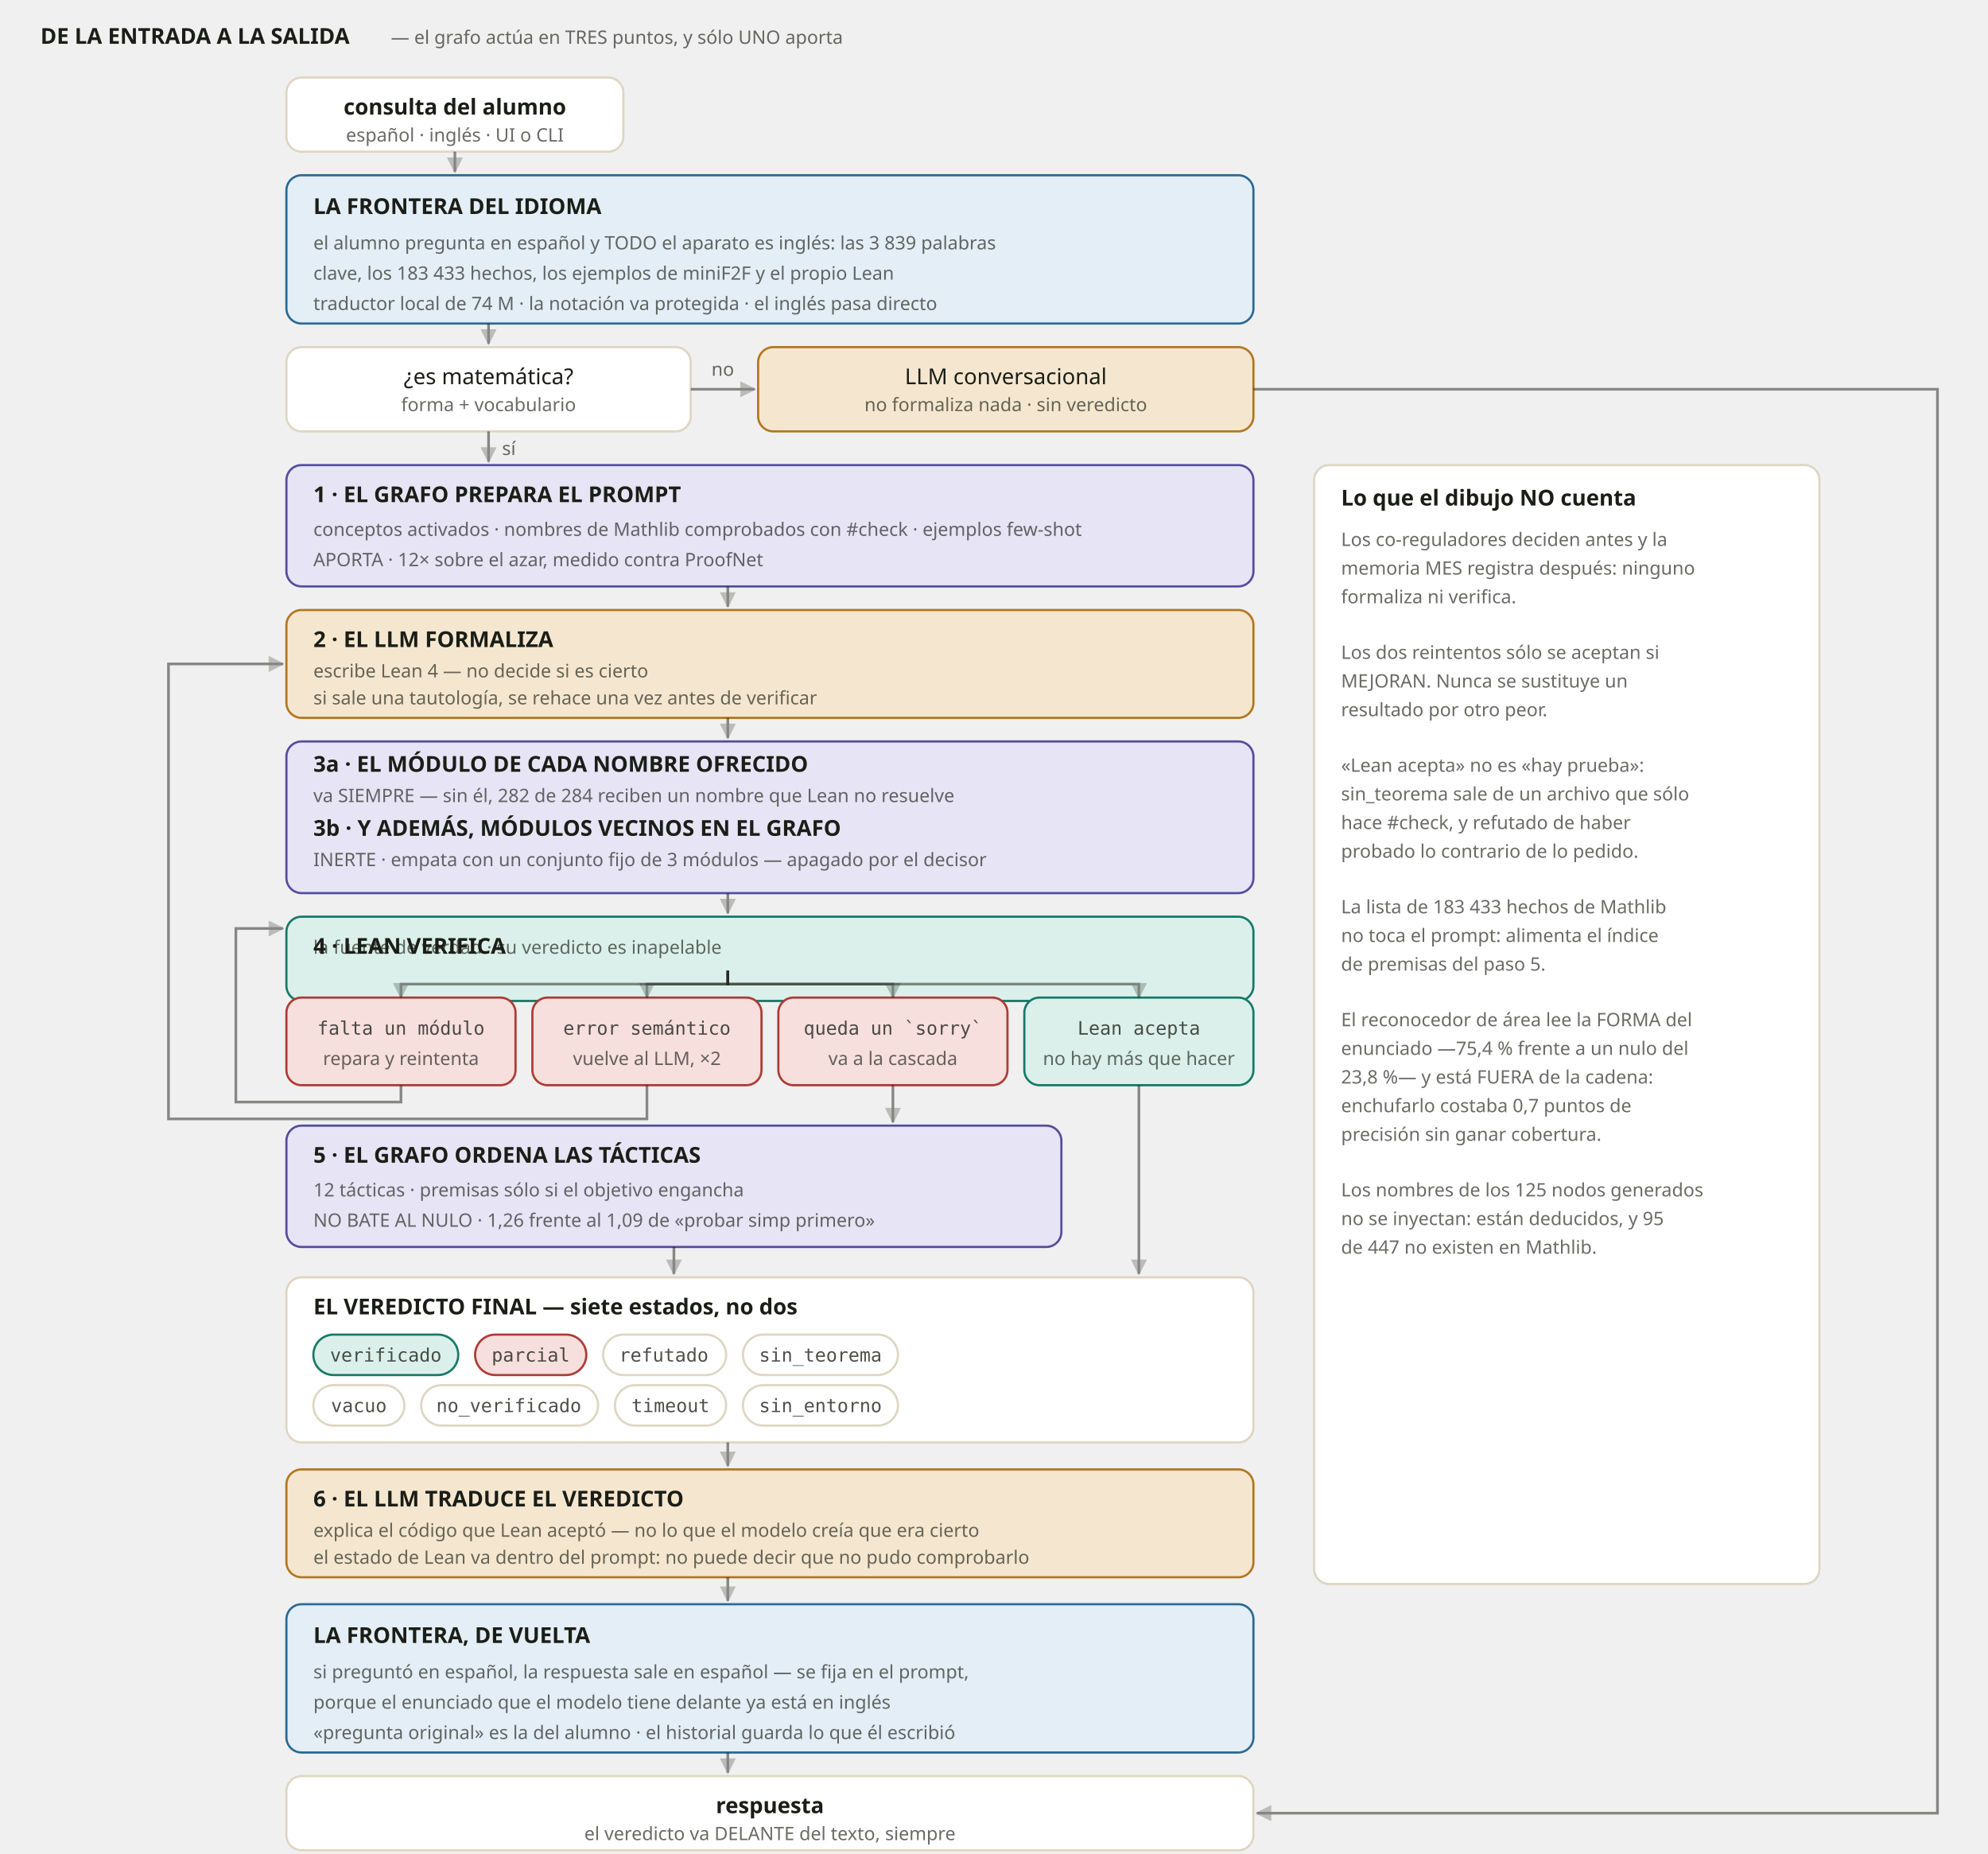
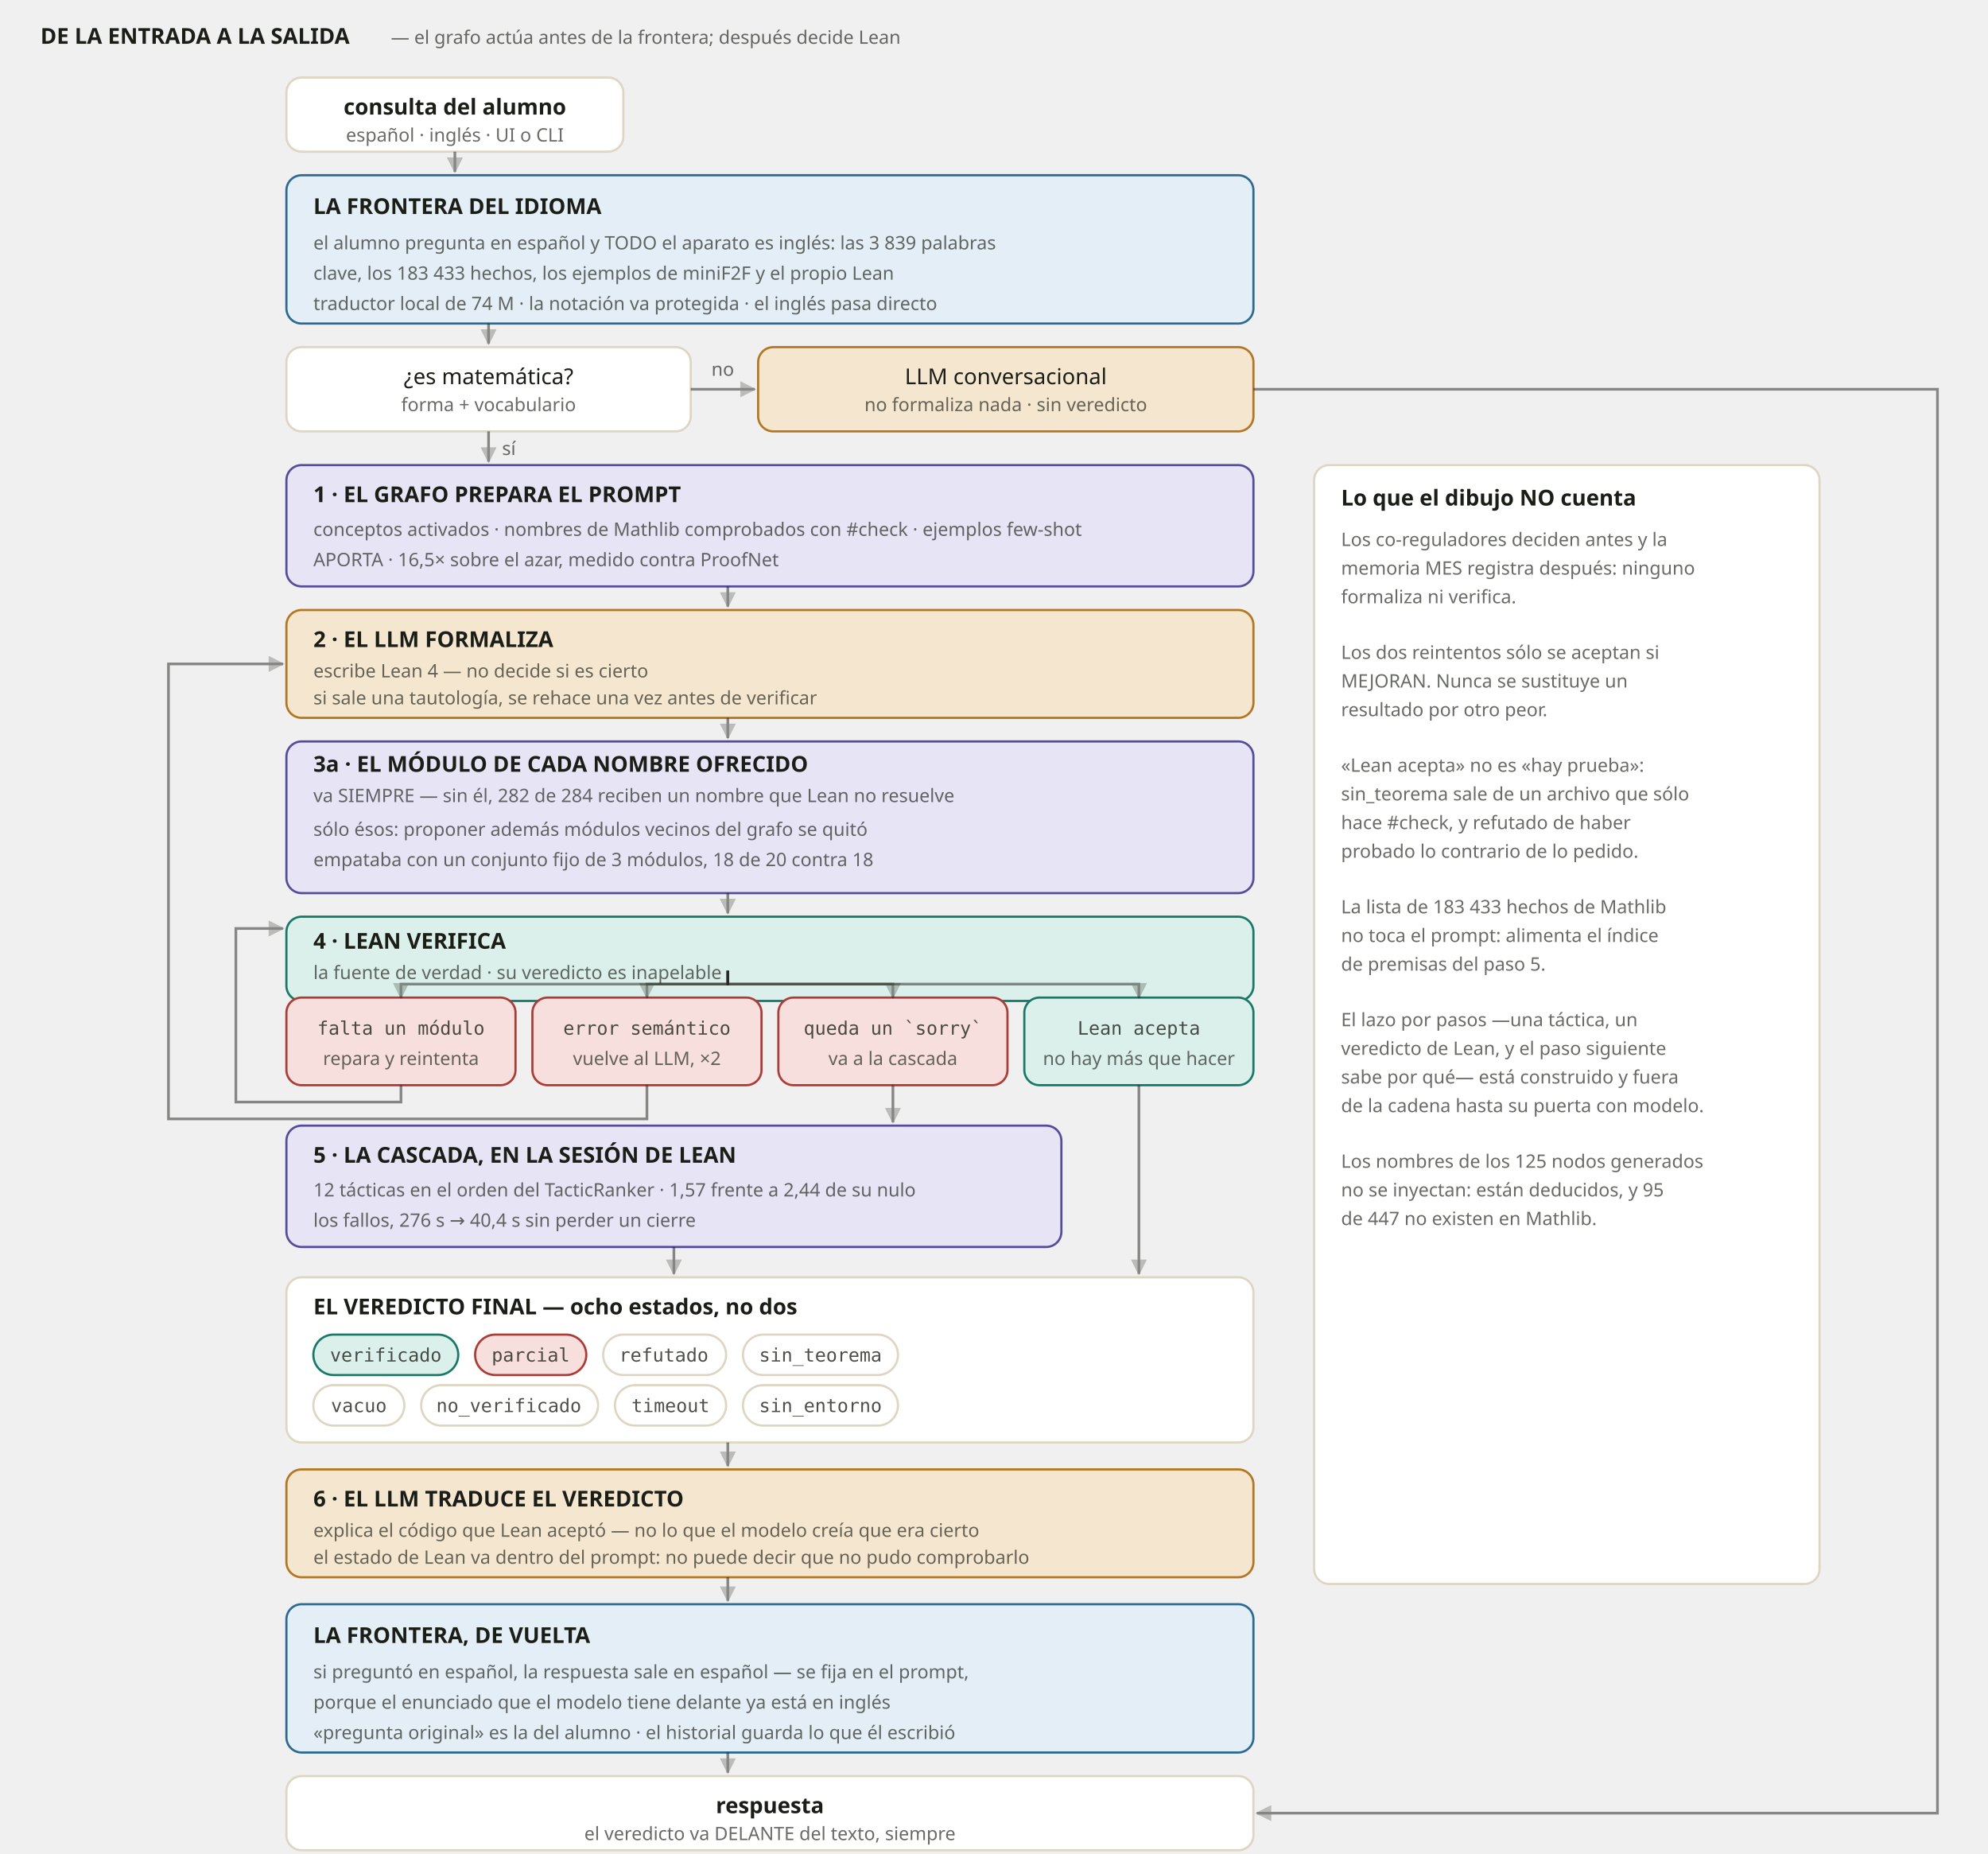
- <svg xmlns="http://www.w3.org/2000/svg" role="img" id="fig-flujo" aria-label="El flujo de la consulta a la respuesta. La consulta entra por la interfaz en español o en inglés y cruza la frontera del idioma: si viene en español se traduce al inglés con un modelo local, protegiendo la notación, porque todo el aparato del sistema es inglés; el inglés pasa directo. Un clasificador decide entonces si es matemática; si no lo es va al modelo conversacional, que responde sin verificación formal. Si lo es, el grafo actúa en tres puntos numerados: prepara el prompt con nombres de Mathlib comprobados, completa la cabecera de imports, y ordena las tácticas si queda un sorry. El primero aporta. El segundo son dos cosas: dar el módulo de cada nombre ofrecido va siempre, porque sin ello 282 de 284 consultas reciben un nombre que Lean no resuelve, mientras que proponer módulos vecinos además de ésos es inerte. El tercero no bate a su modelo nulo. Lean verifica y abre cuatro caminos: si falta un módulo se repara el encabezado y se reintenta una vez, si el error es semántico vuelve al modelo hasta dos rondas, si queda un sorry entra la cascada de tácticas, y si Lean acepta se pasa directo al veredicto. Los caminos confluyen en un veredicto final de siete estados, que el modelo traduce a lenguaje natural. Al final se cruza la frontera de vuelta: la respuesta sale en el idioma en que se preguntó y la pregunta que se le enseña al alumno es la suya, no la traducción." viewBox="0 0 1180 1100">
+ <svg xmlns="http://www.w3.org/2000/svg" role="img" id="fig-flujo" aria-label="El flujo de la consulta a la respuesta. La consulta entra por la interfaz en español o en inglés y cruza la frontera del idioma: si viene en español se traduce al inglés con un modelo local, protegiendo la notación, porque todo el aparato del sistema es inglés; el inglés pasa directo. Un clasificador decide entonces si es matemática; si no lo es va al modelo conversacional, que responde sin verificación formal. Si lo es, el grafo prepara el prompt con nombres de Mathlib comprobados, y la cabecera de imports lleva el módulo de cada nombre ofrecido, porque sin ello 282 de 284 consultas reciben un nombre que Lean no resuelve. Lean verifica y abre cuatro caminos: si falta un módulo se repara el encabezado y se reintenta una vez, si el error es semántico vuelve al modelo hasta dos rondas, si queda un sorry entra la cascada de doce tácticas, ordenadas por un clasificador de la forma del objetivo y probadas en una sesión viva de Lean, y si Lean acepta se pasa directo al veredicto. Los caminos confluyen en un veredicto final de ocho estados, que el modelo traduce a lenguaje natural. Al final se cruza la frontera de vuelta: la respuesta sale en el idioma en que se preguntó y la pregunta que se le enseña al alumno es la suya, no la traducción." viewBox="0 0 1180 1100">
  <defs>
    <marker id="p" viewBox="0 0 10 10" refX="9" refY="5" markerWidth="6" markerHeight="6" orient="auto-start-reverse">
      <path class="pf" fill="#1b1e17" opacity=".5" d="M0 0 L10 5 L0 10 z" />
    </marker>
  </defs>
  <style>@media(prefers-color-scheme:dark){#fig-flujo .bg{fill:#171b23;stroke:#2b3140}#fig-flujo .gr{fill:#242038;stroke:#948bdd}#fig-flujo .ve{fill:#152722;stroke:#4dc0aa}#fig-flujo .ll{fill:#332714;stroke:#e2a94f}#fig-flujo .al{fill:#331d1b;stroke:#e2827a}#fig-flujo .id{fill:#151f28;stroke:#6fb3d9}#fig-flujo .ln{stroke:#e8e6de}#fig-flujo .pf{fill:#e8e6de}#fig-flujo .t{fill:#e8e6de}#fig-flujo .b{fill:#e8e6de}#fig-flujo .s{fill:#e8e6de}#fig-flujo .m{fill:#e8e6de}}</style>
  <text class="b" fill="#1b1e17" font-family="ui-sans-serif,system-ui,sans-serif" font-size="13" font-weight="600" x="24" y="26" text-anchor="start">DE LA ENTRADA A LA SALIDA</text>
-   <text class="s" fill="#1b1e17" font-family="ui-sans-serif,system-ui,sans-serif" font-size="11" opacity=".66" x="232" y="26" text-anchor="start">— el grafo actúa en TRES puntos, y sólo UNO aporta</text>
+   <text class="s" fill="#1b1e17" font-family="ui-sans-serif,system-ui,sans-serif" font-size="11" opacity=".66" x="232" y="26" text-anchor="start">— el grafo actúa antes de la frontera; después decide Lean</text>
  <rect class="bg" fill="#ffffff" stroke="#ddd6c2" stroke-width="1.3" x="170" y="46" width="200" height="44" rx="9" />
  <text class="b" fill="#1b1e17" font-family="ui-sans-serif,system-ui,sans-serif" font-size="13" font-weight="600" x="270" y="68" text-anchor="middle">consulta del alumno</text>
  <text class="s" fill="#1b1e17" font-family="ui-sans-serif,system-ui,sans-serif" font-size="11" opacity=".66" x="270" y="84" text-anchor="middle">español · inglés · UI o CLI</text>
  <path class="ln" fill="none" opacity=".5" stroke="#1b1e17" stroke-width="1.6" d="M270 90 L270 102" marker-end="url(#p)" />
  <rect class="id" fill="#e4eef6" stroke="#2b6a94" stroke-width="1.3" x="170" y="104" width="574" height="88" rx="9" />
  <text class="b" fill="#1b1e17" font-family="ui-sans-serif,system-ui,sans-serif" font-size="13" font-weight="600" x="186" y="127" text-anchor="start">LA FRONTERA DEL IDIOMA</text>
  <text class="s" fill="#1b1e17" font-family="ui-sans-serif,system-ui,sans-serif" font-size="11" opacity=".66" x="186" y="148" text-anchor="start">el alumno pregunta en español y TODO el aparato es inglés: las 3 839 palabras</text>
  <text class="s" fill="#1b1e17" font-family="ui-sans-serif,system-ui,sans-serif" font-size="11" opacity=".66" x="186" y="166" text-anchor="start">clave, los 183 433 hechos, los ejemplos de miniF2F y el propio Lean</text>
  <text class="s" fill="#1b1e17" font-family="ui-sans-serif,system-ui,sans-serif" font-size="11" opacity=".66" x="186" y="184" text-anchor="start">traductor local de 74 M · la notación va protegida · el inglés pasa directo</text>
  <path class="ln" fill="none" opacity=".5" stroke="#1b1e17" stroke-width="1.6" d="M290 192 L290 204" marker-end="url(#p)" />
  <rect class="bg" fill="#ffffff" stroke="#ddd6c2" stroke-width="1.3" x="170" y="206" width="240" height="50" rx="9" />
  <text class="t" fill="#1b1e17" font-family="ui-sans-serif,system-ui,sans-serif" font-size="13" x="290" y="228" text-anchor="middle">¿es matemática?</text>
  <text class="s" fill="#1b1e17" font-family="ui-sans-serif,system-ui,sans-serif" font-size="11" opacity=".66" x="290" y="244" text-anchor="middle">forma + vocabulario</text>
  <rect class="ll" fill="#f5e7cf" stroke="#b4761f" stroke-width="1.3" x="450" y="206" width="294" height="50" rx="9" />
  <text class="t" fill="#1b1e17" font-family="ui-sans-serif,system-ui,sans-serif" font-size="13" x="597" y="228" text-anchor="middle">LLM conversacional</text>
  <text class="s" fill="#1b1e17" font-family="ui-sans-serif,system-ui,sans-serif" font-size="11" opacity=".66" x="597" y="244" text-anchor="middle">no formaliza nada · sin veredicto</text>
  <path class="ln" fill="none" opacity=".5" stroke="#1b1e17" stroke-width="1.6" d="M410 231 L448 231" marker-end="url(#p)" />
  <text class="s" fill="#1b1e17" font-family="ui-sans-serif,system-ui,sans-serif" font-size="11" opacity=".66" x="429" y="223" text-anchor="middle">no</text>
  <text class="s" fill="#1b1e17" font-family="ui-sans-serif,system-ui,sans-serif" font-size="11" opacity=".66" x="298" y="270" text-anchor="start">sí</text>
  <path class="ln" fill="none" opacity=".5" stroke="#1b1e17" stroke-width="1.6" d="M290 256 L290 274" marker-end="url(#p)" />
  <rect class="gr" fill="#e7e4f5" stroke="#564c9e" stroke-width="1.3" x="170" y="276" width="574" height="72" rx="9" />
  <text class="b" fill="#1b1e17" font-family="ui-sans-serif,system-ui,sans-serif" font-size="13" font-weight="600" x="186" y="298" text-anchor="start">1 · EL GRAFO PREPARA EL PROMPT</text>
  <text class="s" fill="#1b1e17" font-family="ui-sans-serif,system-ui,sans-serif" font-size="11" opacity=".66" x="186" y="318" text-anchor="start">conceptos activados · nombres de Mathlib comprobados con #check · ejemplos few-shot</text>
-   <text class="s" fill="#1b1e17" font-family="ui-sans-serif,system-ui,sans-serif" font-size="11" opacity=".66" x="186" y="336" text-anchor="start">APORTA · 12× sobre el azar, medido contra ProofNet</text>
+   <text class="s" fill="#1b1e17" font-family="ui-sans-serif,system-ui,sans-serif" font-size="11" opacity=".66" x="186" y="336" text-anchor="start">APORTA · 16,5× sobre el azar, medido contra ProofNet</text>
  <path class="ln" fill="none" opacity=".5" stroke="#1b1e17" stroke-width="1.6" d="M432 348 L432 360" marker-end="url(#p)" />
  <rect class="ll" fill="#f5e7cf" stroke="#b4761f" stroke-width="1.3" x="170" y="362" width="574" height="64" rx="9" />
  <text class="b" fill="#1b1e17" font-family="ui-sans-serif,system-ui,sans-serif" font-size="13" font-weight="600" x="186" y="384" text-anchor="start">2 · EL LLM FORMALIZA</text>
  <text class="s" fill="#1b1e17" font-family="ui-sans-serif,system-ui,sans-serif" font-size="11" opacity=".66" x="186" y="402" text-anchor="start">escribe Lean 4 — no decide si es cierto</text>
  <text class="s" fill="#1b1e17" font-family="ui-sans-serif,system-ui,sans-serif" font-size="11" opacity=".66" x="186" y="418" text-anchor="start">si sale una tautología, se rehace una vez antes de verificar</text>
  <path class="ln" fill="none" opacity=".5" stroke="#1b1e17" stroke-width="1.6" d="M432 426 L432 438" marker-end="url(#p)" />
  <rect class="gr" fill="#e7e4f5" stroke="#564c9e" stroke-width="1.3" x="170" y="440" width="574" height="90" rx="9" />
  <text class="b" fill="#1b1e17" font-family="ui-sans-serif,system-ui,sans-serif" font-size="13" font-weight="600" x="186" y="458" text-anchor="start">3a · EL MÓDULO DE CADA NOMBRE OFRECIDO</text>
  <text class="s" fill="#1b1e17" font-family="ui-sans-serif,system-ui,sans-serif" font-size="11" opacity=".66" x="186" y="476" text-anchor="start">va SIEMPRE — sin él, 282 de 284 reciben un nombre que Lean no resuelve</text>
-   <text class="b" fill="#1b1e17" font-family="ui-sans-serif,system-ui,sans-serif" font-size="13" font-weight="600" x="186" y="496" text-anchor="start">3b · Y ADEMÁS, MÓDULOS VECINOS EN EL GRAFO</text>
-   <text class="s" fill="#1b1e17" font-family="ui-sans-serif,system-ui,sans-serif" font-size="11" opacity=".66" x="186" y="514" text-anchor="start">INERTE · empata con un conjunto fijo de 3 módulos — apagado por el decisor</text>
+   <text class="s" fill="#1b1e17" font-family="ui-sans-serif,system-ui,sans-serif" font-size="11" opacity=".66" x="186" y="496" text-anchor="start">sólo ésos: proponer además módulos vecinos del grafo se quitó</text>
+   <text class="s" fill="#1b1e17" font-family="ui-sans-serif,system-ui,sans-serif" font-size="11" opacity=".66" x="186" y="514" text-anchor="start">empataba con un conjunto fijo de 3 módulos, 18 de 20 contra 18</text>
  <path class="ln" fill="none" opacity=".5" stroke="#1b1e17" stroke-width="1.6" d="M432 530 L432 542" marker-end="url(#p)" />
  <rect class="ve" fill="#dbf0ea" stroke="#167a68" stroke-width="1.3" x="170" y="544" width="574" height="50" rx="9" />
-   <text class="b" fill="#1b1e17" font-family="ui-sans-serif,system-ui,sans-serif" font-size="13" font-weight="600" x="186" y="566" text-anchor="start">4 · LEAN VERIFICA</text>
-   <text class="s" fill="#1b1e17" font-family="ui-sans-serif,system-ui,sans-serif" font-size="11" opacity=".66" x="186" y="566" text-anchor="start">la fuente de verdad · su veredicto es inapelable</text>
+   <text class="b" fill="#1b1e17" font-family="ui-sans-serif,system-ui,sans-serif" font-size="13" font-weight="600" x="186" y="563" text-anchor="start">4 · LEAN VERIFICA</text>
+   <text class="s" fill="#1b1e17" font-family="ui-sans-serif,system-ui,sans-serif" font-size="11" opacity=".66" x="186" y="581" text-anchor="start">la fuente de verdad · su veredicto es inapelable</text>
  <rect class="al" fill="#f6dfdc" stroke="#ae3b35" stroke-width="1.3" x="170" y="592" width="136" height="52" rx="9" />
  <text class="m" fill="#1b1e17" font-family="ui-monospace,SFMono-Regular,Menlo,monospace" font-size="11" opacity=".78" x="238" y="614" text-anchor="middle">falta un módulo</text>
  <text class="s" fill="#1b1e17" font-family="ui-sans-serif,system-ui,sans-serif" font-size="11" opacity=".66" x="238" y="632" text-anchor="middle">repara y reintenta</text>
  <path class="ln" fill="none" opacity=".5" stroke="#1b1e17" stroke-width="1.6" d="M432 576 L432 584 L238 584 L238 592" marker-end="url(#p)" />
  <rect class="al" fill="#f6dfdc" stroke="#ae3b35" stroke-width="1.3" x="316" y="592" width="136" height="52" rx="9" />
  <text class="m" fill="#1b1e17" font-family="ui-monospace,SFMono-Regular,Menlo,monospace" font-size="11" opacity=".78" x="384" y="614" text-anchor="middle">error semántico</text>
  <text class="s" fill="#1b1e17" font-family="ui-sans-serif,system-ui,sans-serif" font-size="11" opacity=".66" x="384" y="632" text-anchor="middle">vuelve al LLM, ×2</text>
  <path class="ln" fill="none" opacity=".5" stroke="#1b1e17" stroke-width="1.6" d="M432 576 L432 584 L384 584 L384 592" marker-end="url(#p)" />
  <rect class="al" fill="#f6dfdc" stroke="#ae3b35" stroke-width="1.3" x="462" y="592" width="136" height="52" rx="9" />
  <text class="m" fill="#1b1e17" font-family="ui-monospace,SFMono-Regular,Menlo,monospace" font-size="11" opacity=".78" x="530" y="614" text-anchor="middle">queda un `sorry`</text>
  <text class="s" fill="#1b1e17" font-family="ui-sans-serif,system-ui,sans-serif" font-size="11" opacity=".66" x="530" y="632" text-anchor="middle">va a la cascada</text>
  <path class="ln" fill="none" opacity=".5" stroke="#1b1e17" stroke-width="1.6" d="M432 576 L432 584 L530 584 L530 592" marker-end="url(#p)" />
  <rect class="ve" fill="#dbf0ea" stroke="#167a68" stroke-width="1.3" x="608" y="592" width="136" height="52" rx="9" />
  <text class="m" fill="#1b1e17" font-family="ui-monospace,SFMono-Regular,Menlo,monospace" font-size="11" opacity=".78" x="676" y="614" text-anchor="middle">Lean acepta</text>
  <text class="s" fill="#1b1e17" font-family="ui-sans-serif,system-ui,sans-serif" font-size="11" opacity=".66" x="676" y="632" text-anchor="middle">no hay más que hacer</text>
  <path class="ln" fill="none" opacity=".5" stroke="#1b1e17" stroke-width="1.6" d="M432 576 L432 584 L676 584 L676 592" marker-end="url(#p)" />
  <path class="ln" fill="none" opacity=".5" stroke="#1b1e17" stroke-width="1.6" d="M238 644 L238 654 L140 654 L140 551 L168 551" marker-end="url(#p)" />
  <path class="ln" fill="none" opacity=".5" stroke="#1b1e17" stroke-width="1.6" d="M384 644 L384 664 L100 664 L100 394 L168 394" marker-end="url(#p)" />
  <path class="ln" fill="none" opacity=".5" stroke="#1b1e17" stroke-width="1.6" d="M530 644 L530 666" marker-end="url(#p)" />
  <rect class="gr" fill="#e7e4f5" stroke="#564c9e" stroke-width="1.3" x="170" y="668" width="460" height="72" rx="9" />
-   <text class="b" fill="#1b1e17" font-family="ui-sans-serif,system-ui,sans-serif" font-size="13" font-weight="600" x="186" y="690" text-anchor="start">5 · EL GRAFO ORDENA LAS TÁCTICAS</text>
-   <text class="s" fill="#1b1e17" font-family="ui-sans-serif,system-ui,sans-serif" font-size="11" opacity=".66" x="186" y="710" text-anchor="start">12 tácticas · premisas sólo si el objetivo engancha</text>
-   <text class="s" fill="#1b1e17" font-family="ui-sans-serif,system-ui,sans-serif" font-size="11" opacity=".66" x="186" y="728" text-anchor="start">NO BATE AL NULO · 1,26 frente al 1,09 de «probar simp primero»</text>
+   <text class="b" fill="#1b1e17" font-family="ui-sans-serif,system-ui,sans-serif" font-size="13" font-weight="600" x="186" y="690" text-anchor="start">5 · LA CASCADA, EN LA SESIÓN DE LEAN</text>
+   <text class="s" fill="#1b1e17" font-family="ui-sans-serif,system-ui,sans-serif" font-size="11" opacity=".66" x="186" y="710" text-anchor="start">12 tácticas en el orden del TacticRanker · 1,57 frente a 2,44 de su nulo</text>
+   <text class="s" fill="#1b1e17" font-family="ui-sans-serif,system-ui,sans-serif" font-size="11" opacity=".66" x="186" y="728" text-anchor="start">los fallos, 276 s → 40,4 s sin perder un cierre</text>
  <path class="ln" fill="none" opacity=".5" stroke="#1b1e17" stroke-width="1.6" d="M400 740 L400 756" marker-end="url(#p)" />
  <path class="ln" fill="none" opacity=".5" stroke="#1b1e17" stroke-width="1.6" d="M676 644 L676 756" marker-end="url(#p)" />
  <rect class="bg" fill="#ffffff" stroke="#ddd6c2" stroke-width="1.3" x="170" y="758" width="574" height="98" rx="9" />
-   <text class="b" fill="#1b1e17" font-family="ui-sans-serif,system-ui,sans-serif" font-size="13" font-weight="600" x="186" y="780" text-anchor="start">EL VEREDICTO FINAL — siete estados, no dos</text>
+   <text class="b" fill="#1b1e17" font-family="ui-sans-serif,system-ui,sans-serif" font-size="13" font-weight="600" x="186" y="780" text-anchor="start">EL VEREDICTO FINAL — ocho estados, no dos</text>
  <rect class="ve" fill="#dbf0ea" stroke="#167a68" stroke-width="1.3" x="186" y="792" width="86" height="24" rx="12" />
  <text class="m" fill="#1b1e17" font-family="ui-monospace,SFMono-Regular,Menlo,monospace" font-size="11" opacity=".78" x="229" y="808" text-anchor="middle">verificado</text>
  <rect class="al" fill="#f6dfdc" stroke="#ae3b35" stroke-width="1.3" x="282" y="792" width="66" height="24" rx="12" />
  <text class="m" fill="#1b1e17" font-family="ui-monospace,SFMono-Regular,Menlo,monospace" font-size="11" opacity=".78" x="315" y="808" text-anchor="middle">parcial</text>
  <rect class="bg" fill="#ffffff" stroke="#ddd6c2" stroke-width="1.3" x="358" y="792" width="73" height="24" rx="12" />
  <text class="m" fill="#1b1e17" font-family="ui-monospace,SFMono-Regular,Menlo,monospace" font-size="11" opacity=".78" x="394" y="808" text-anchor="middle">refutado</text>
  <rect class="bg" fill="#ffffff" stroke="#ddd6c2" stroke-width="1.3" x="441" y="792" width="92" height="24" rx="12" />
  <text class="m" fill="#1b1e17" font-family="ui-monospace,SFMono-Regular,Menlo,monospace" font-size="11" opacity=".78" x="487" y="808" text-anchor="middle">sin_teorema</text>
  <rect class="bg" fill="#ffffff" stroke="#ddd6c2" stroke-width="1.3" x="186" y="822" width="54" height="24" rx="12" />
  <text class="m" fill="#1b1e17" font-family="ui-monospace,SFMono-Regular,Menlo,monospace" font-size="11" opacity=".78" x="213" y="838" text-anchor="middle">vacuo</text>
  <rect class="bg" fill="#ffffff" stroke="#ddd6c2" stroke-width="1.3" x="250" y="822" width="105" height="24" rx="12" />
  <text class="m" fill="#1b1e17" font-family="ui-monospace,SFMono-Regular,Menlo,monospace" font-size="11" opacity=".78" x="302" y="838" text-anchor="middle">no_verificado</text>
  <rect class="bg" fill="#ffffff" stroke="#ddd6c2" stroke-width="1.3" x="365" y="822" width="66" height="24" rx="12" />
  <text class="m" fill="#1b1e17" font-family="ui-monospace,SFMono-Regular,Menlo,monospace" font-size="11" opacity=".78" x="398" y="838" text-anchor="middle">timeout</text>
  <rect class="bg" fill="#ffffff" stroke="#ddd6c2" stroke-width="1.3" x="441" y="822" width="92" height="24" rx="12" />
  <text class="m" fill="#1b1e17" font-family="ui-monospace,SFMono-Regular,Menlo,monospace" font-size="11" opacity=".78" x="487" y="838" text-anchor="middle">sin_entorno</text>
  <path class="ln" fill="none" opacity=".5" stroke="#1b1e17" stroke-width="1.6" d="M432 856 L432 870" marker-end="url(#p)" />
  <rect class="ll" fill="#f5e7cf" stroke="#b4761f" stroke-width="1.3" x="170" y="872" width="574" height="64" rx="9" />
  <text class="b" fill="#1b1e17" font-family="ui-sans-serif,system-ui,sans-serif" font-size="13" font-weight="600" x="186" y="894" text-anchor="start">6 · EL LLM TRADUCE EL VEREDICTO</text>
  <text class="s" fill="#1b1e17" font-family="ui-sans-serif,system-ui,sans-serif" font-size="11" opacity=".66" x="186" y="912" text-anchor="start">explica el código que Lean aceptó — no lo que el modelo creía que era cierto</text>
  <text class="s" fill="#1b1e17" font-family="ui-sans-serif,system-ui,sans-serif" font-size="11" opacity=".66" x="186" y="928" text-anchor="start">el estado de Lean va dentro del prompt: no puede decir que no pudo comprobarlo</text>
  <path class="ln" fill="none" opacity=".5" stroke="#1b1e17" stroke-width="1.6" d="M432 936 L432 950" marker-end="url(#p)" />
  <rect class="id" fill="#e4eef6" stroke="#2b6a94" stroke-width="1.3" x="170" y="952" width="574" height="88" rx="9" />
  <text class="b" fill="#1b1e17" font-family="ui-sans-serif,system-ui,sans-serif" font-size="13" font-weight="600" x="186" y="975" text-anchor="start">LA FRONTERA, DE VUELTA</text>
  <text class="s" fill="#1b1e17" font-family="ui-sans-serif,system-ui,sans-serif" font-size="11" opacity=".66" x="186" y="996" text-anchor="start">si preguntó en español, la respuesta sale en español — se fija en el prompt,</text>
  <text class="s" fill="#1b1e17" font-family="ui-sans-serif,system-ui,sans-serif" font-size="11" opacity=".66" x="186" y="1014" text-anchor="start">porque el enunciado que el modelo tiene delante ya está en inglés</text>
  <text class="s" fill="#1b1e17" font-family="ui-sans-serif,system-ui,sans-serif" font-size="11" opacity=".66" x="186" y="1032" text-anchor="start">«pregunta original» es la del alumno · el historial guarda lo que él escribió</text>
  <path class="ln" fill="none" opacity=".5" stroke="#1b1e17" stroke-width="1.6" d="M432 1040 L432 1052" marker-end="url(#p)" />
  <rect class="bg" fill="#ffffff" stroke="#ddd6c2" stroke-width="1.3" x="170" y="1054" width="574" height="44" rx="9" />
  <text class="b" fill="#1b1e17" font-family="ui-sans-serif,system-ui,sans-serif" font-size="13" font-weight="600" x="457" y="1076" text-anchor="middle">respuesta</text>
  <text class="s" fill="#1b1e17" font-family="ui-sans-serif,system-ui,sans-serif" font-size="11" opacity=".66" x="457" y="1092" text-anchor="middle">el veredicto va DELANTE del texto, siempre</text>
  <path class="ln" fill="none" opacity=".5" stroke="#1b1e17" stroke-width="1.6" d="M744 231 L1150 231 L1150 1076 L746 1076" marker-end="url(#p)" />
  <rect class="bg" fill="#ffffff" stroke="#ddd6c2" stroke-width="1.3" x="780" y="276" width="300" height="664" rx="9" />
  <text class="b" fill="#1b1e17" font-family="ui-sans-serif,system-ui,sans-serif" font-size="13" font-weight="600" x="796" y="300" text-anchor="start">Lo que el dibujo NO cuenta</text>
  <text class="s" fill="#1b1e17" font-family="ui-sans-serif,system-ui,sans-serif" font-size="11" opacity=".66" x="796" y="324" text-anchor="start">Los co-reguladores deciden antes y la</text>
  <text class="s" fill="#1b1e17" font-family="ui-sans-serif,system-ui,sans-serif" font-size="11" opacity=".66" x="796" y="341" text-anchor="start">memoria MES registra después: ninguno</text>
  <text class="s" fill="#1b1e17" font-family="ui-sans-serif,system-ui,sans-serif" font-size="11" opacity=".66" x="796" y="358" text-anchor="start">formaliza ni verifica.</text>
  <text class="s" fill="#1b1e17" font-family="ui-sans-serif,system-ui,sans-serif" font-size="11" opacity=".66" x="796" y="391" text-anchor="start">Los dos reintentos sólo se aceptan si</text>
  <text class="s" fill="#1b1e17" font-family="ui-sans-serif,system-ui,sans-serif" font-size="11" opacity=".66" x="796" y="408" text-anchor="start">MEJORAN. Nunca se sustituye un</text>
  <text class="s" fill="#1b1e17" font-family="ui-sans-serif,system-ui,sans-serif" font-size="11" opacity=".66" x="796" y="425" text-anchor="start">resultado por otro peor.</text>
  <text class="s" fill="#1b1e17" font-family="ui-sans-serif,system-ui,sans-serif" font-size="11" opacity=".66" x="796" y="458" text-anchor="start">«Lean acepta» no es «hay prueba»:</text>
  <text class="s" fill="#1b1e17" font-family="ui-sans-serif,system-ui,sans-serif" font-size="11" opacity=".66" x="796" y="475" text-anchor="start">sin_teorema sale de un archivo que sólo</text>
  <text class="s" fill="#1b1e17" font-family="ui-sans-serif,system-ui,sans-serif" font-size="11" opacity=".66" x="796" y="492" text-anchor="start">hace #check, y refutado de haber</text>
  <text class="s" fill="#1b1e17" font-family="ui-sans-serif,system-ui,sans-serif" font-size="11" opacity=".66" x="796" y="509" text-anchor="start">probado lo contrario de lo pedido.</text>
  <text class="s" fill="#1b1e17" font-family="ui-sans-serif,system-ui,sans-serif" font-size="11" opacity=".66" x="796" y="542" text-anchor="start">La lista de 183 433 hechos de Mathlib</text>
  <text class="s" fill="#1b1e17" font-family="ui-sans-serif,system-ui,sans-serif" font-size="11" opacity=".66" x="796" y="559" text-anchor="start">no toca el prompt: alimenta el índice</text>
  <text class="s" fill="#1b1e17" font-family="ui-sans-serif,system-ui,sans-serif" font-size="11" opacity=".66" x="796" y="576" text-anchor="start">de premisas del paso 5.</text>
-   <text class="s" fill="#1b1e17" font-family="ui-sans-serif,system-ui,sans-serif" font-size="11" opacity=".66" x="796" y="609" text-anchor="start">El reconocedor de área lee la FORMA del</text>
-   <text class="s" fill="#1b1e17" font-family="ui-sans-serif,system-ui,sans-serif" font-size="11" opacity=".66" x="796" y="626" text-anchor="start">enunciado —75,4 % frente a un nulo del</text>
-   <text class="s" fill="#1b1e17" font-family="ui-sans-serif,system-ui,sans-serif" font-size="11" opacity=".66" x="796" y="643" text-anchor="start">23,8 %— y está FUERA de la cadena:</text>
-   <text class="s" fill="#1b1e17" font-family="ui-sans-serif,system-ui,sans-serif" font-size="11" opacity=".66" x="796" y="660" text-anchor="start">enchufarlo costaba 0,7 puntos de</text>
-   <text class="s" fill="#1b1e17" font-family="ui-sans-serif,system-ui,sans-serif" font-size="11" opacity=".66" x="796" y="677" text-anchor="start">precisión sin ganar cobertura.</text>
-   <text class="s" fill="#1b1e17" font-family="ui-sans-serif,system-ui,sans-serif" font-size="11" opacity=".66" x="796" y="710" text-anchor="start">Los nombres de los 125 nodos generados</text>
-   <text class="s" fill="#1b1e17" font-family="ui-sans-serif,system-ui,sans-serif" font-size="11" opacity=".66" x="796" y="727" text-anchor="start">no se inyectan: están deducidos, y 95</text>
-   <text class="s" fill="#1b1e17" font-family="ui-sans-serif,system-ui,sans-serif" font-size="11" opacity=".66" x="796" y="744" text-anchor="start">de 447 no existen en Mathlib.</text>
+   <text class="s" fill="#1b1e17" font-family="ui-sans-serif,system-ui,sans-serif" font-size="11" opacity=".66" x="796" y="609" text-anchor="start">El lazo por pasos —una táctica, un</text>
+   <text class="s" fill="#1b1e17" font-family="ui-sans-serif,system-ui,sans-serif" font-size="11" opacity=".66" x="796" y="626" text-anchor="start">veredicto de Lean, y el paso siguiente</text>
+   <text class="s" fill="#1b1e17" font-family="ui-sans-serif,system-ui,sans-serif" font-size="11" opacity=".66" x="796" y="643" text-anchor="start">sabe por qué— está construido y fuera</text>
+   <text class="s" fill="#1b1e17" font-family="ui-sans-serif,system-ui,sans-serif" font-size="11" opacity=".66" x="796" y="660" text-anchor="start">de la cadena hasta su puerta con modelo.</text>
+   <text class="s" fill="#1b1e17" font-family="ui-sans-serif,system-ui,sans-serif" font-size="11" opacity=".66" x="796" y="693" text-anchor="start">Los nombres de los 125 nodos generados</text>
+   <text class="s" fill="#1b1e17" font-family="ui-sans-serif,system-ui,sans-serif" font-size="11" opacity=".66" x="796" y="710" text-anchor="start">no se inyectan: están deducidos, y 95</text>
+   <text class="s" fill="#1b1e17" font-family="ui-sans-serif,system-ui,sans-serif" font-size="11" opacity=".66" x="796" y="727" text-anchor="start">de 447 no existen en Mathlib.</text>
</svg>
